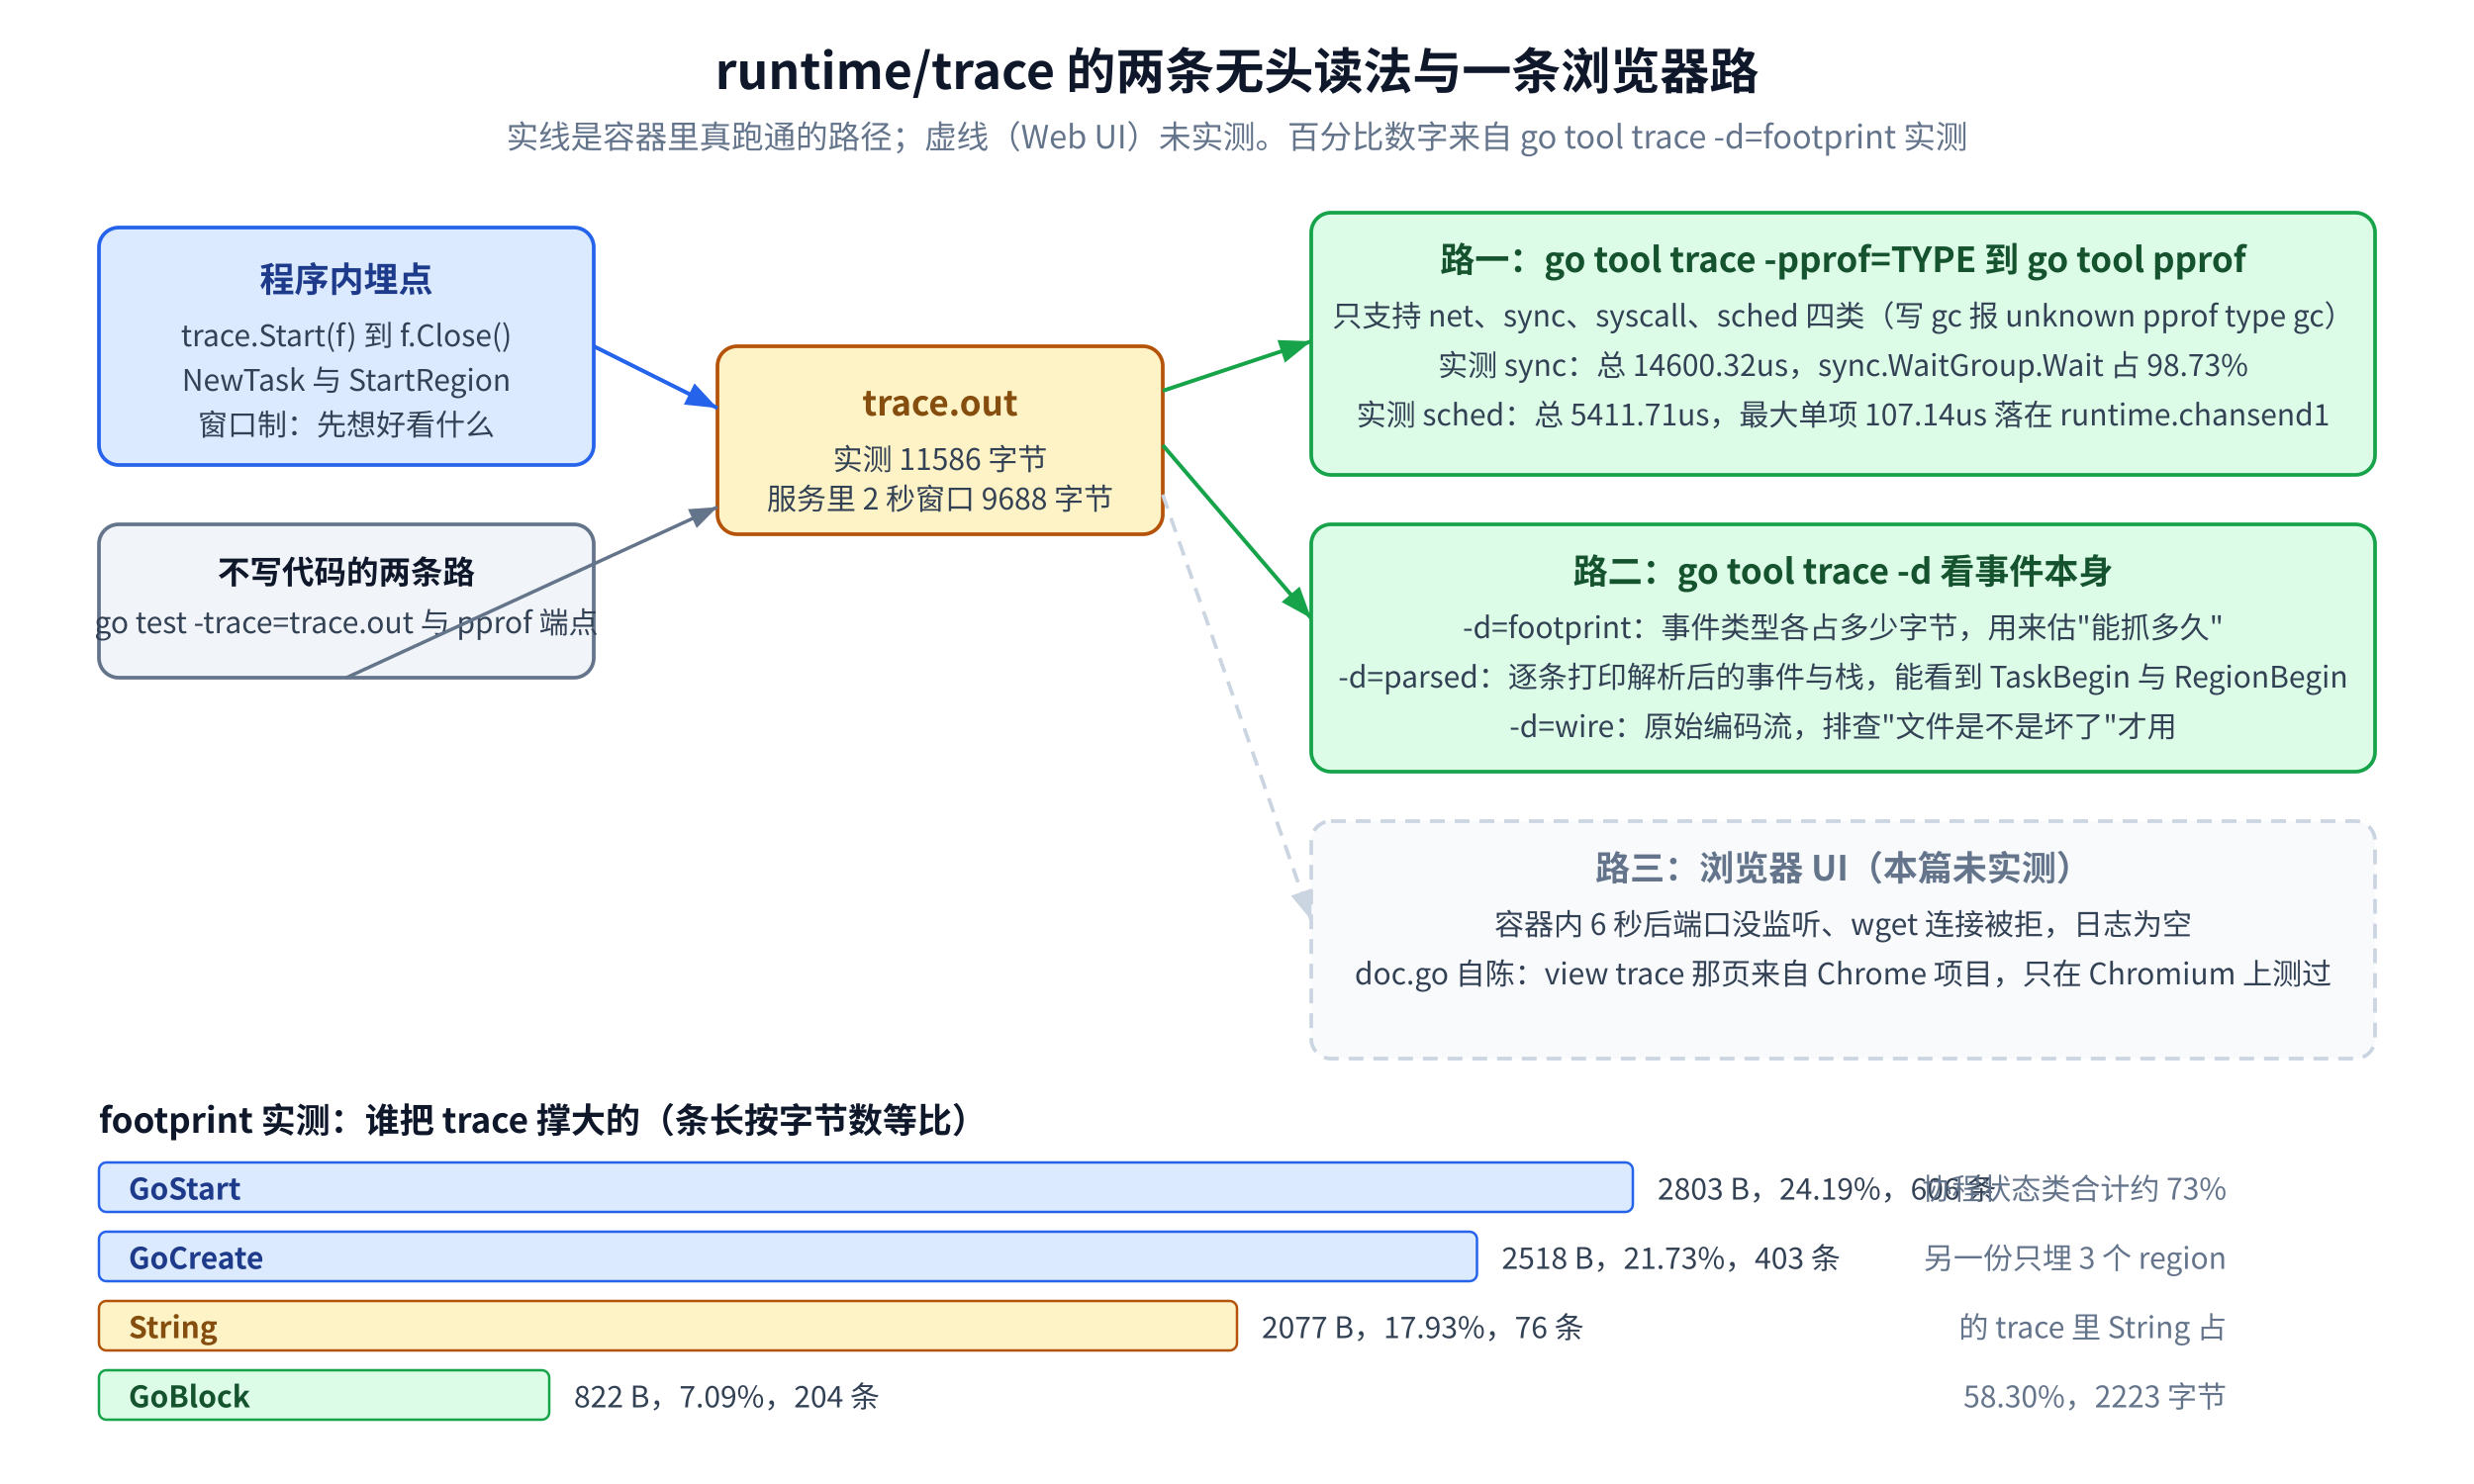
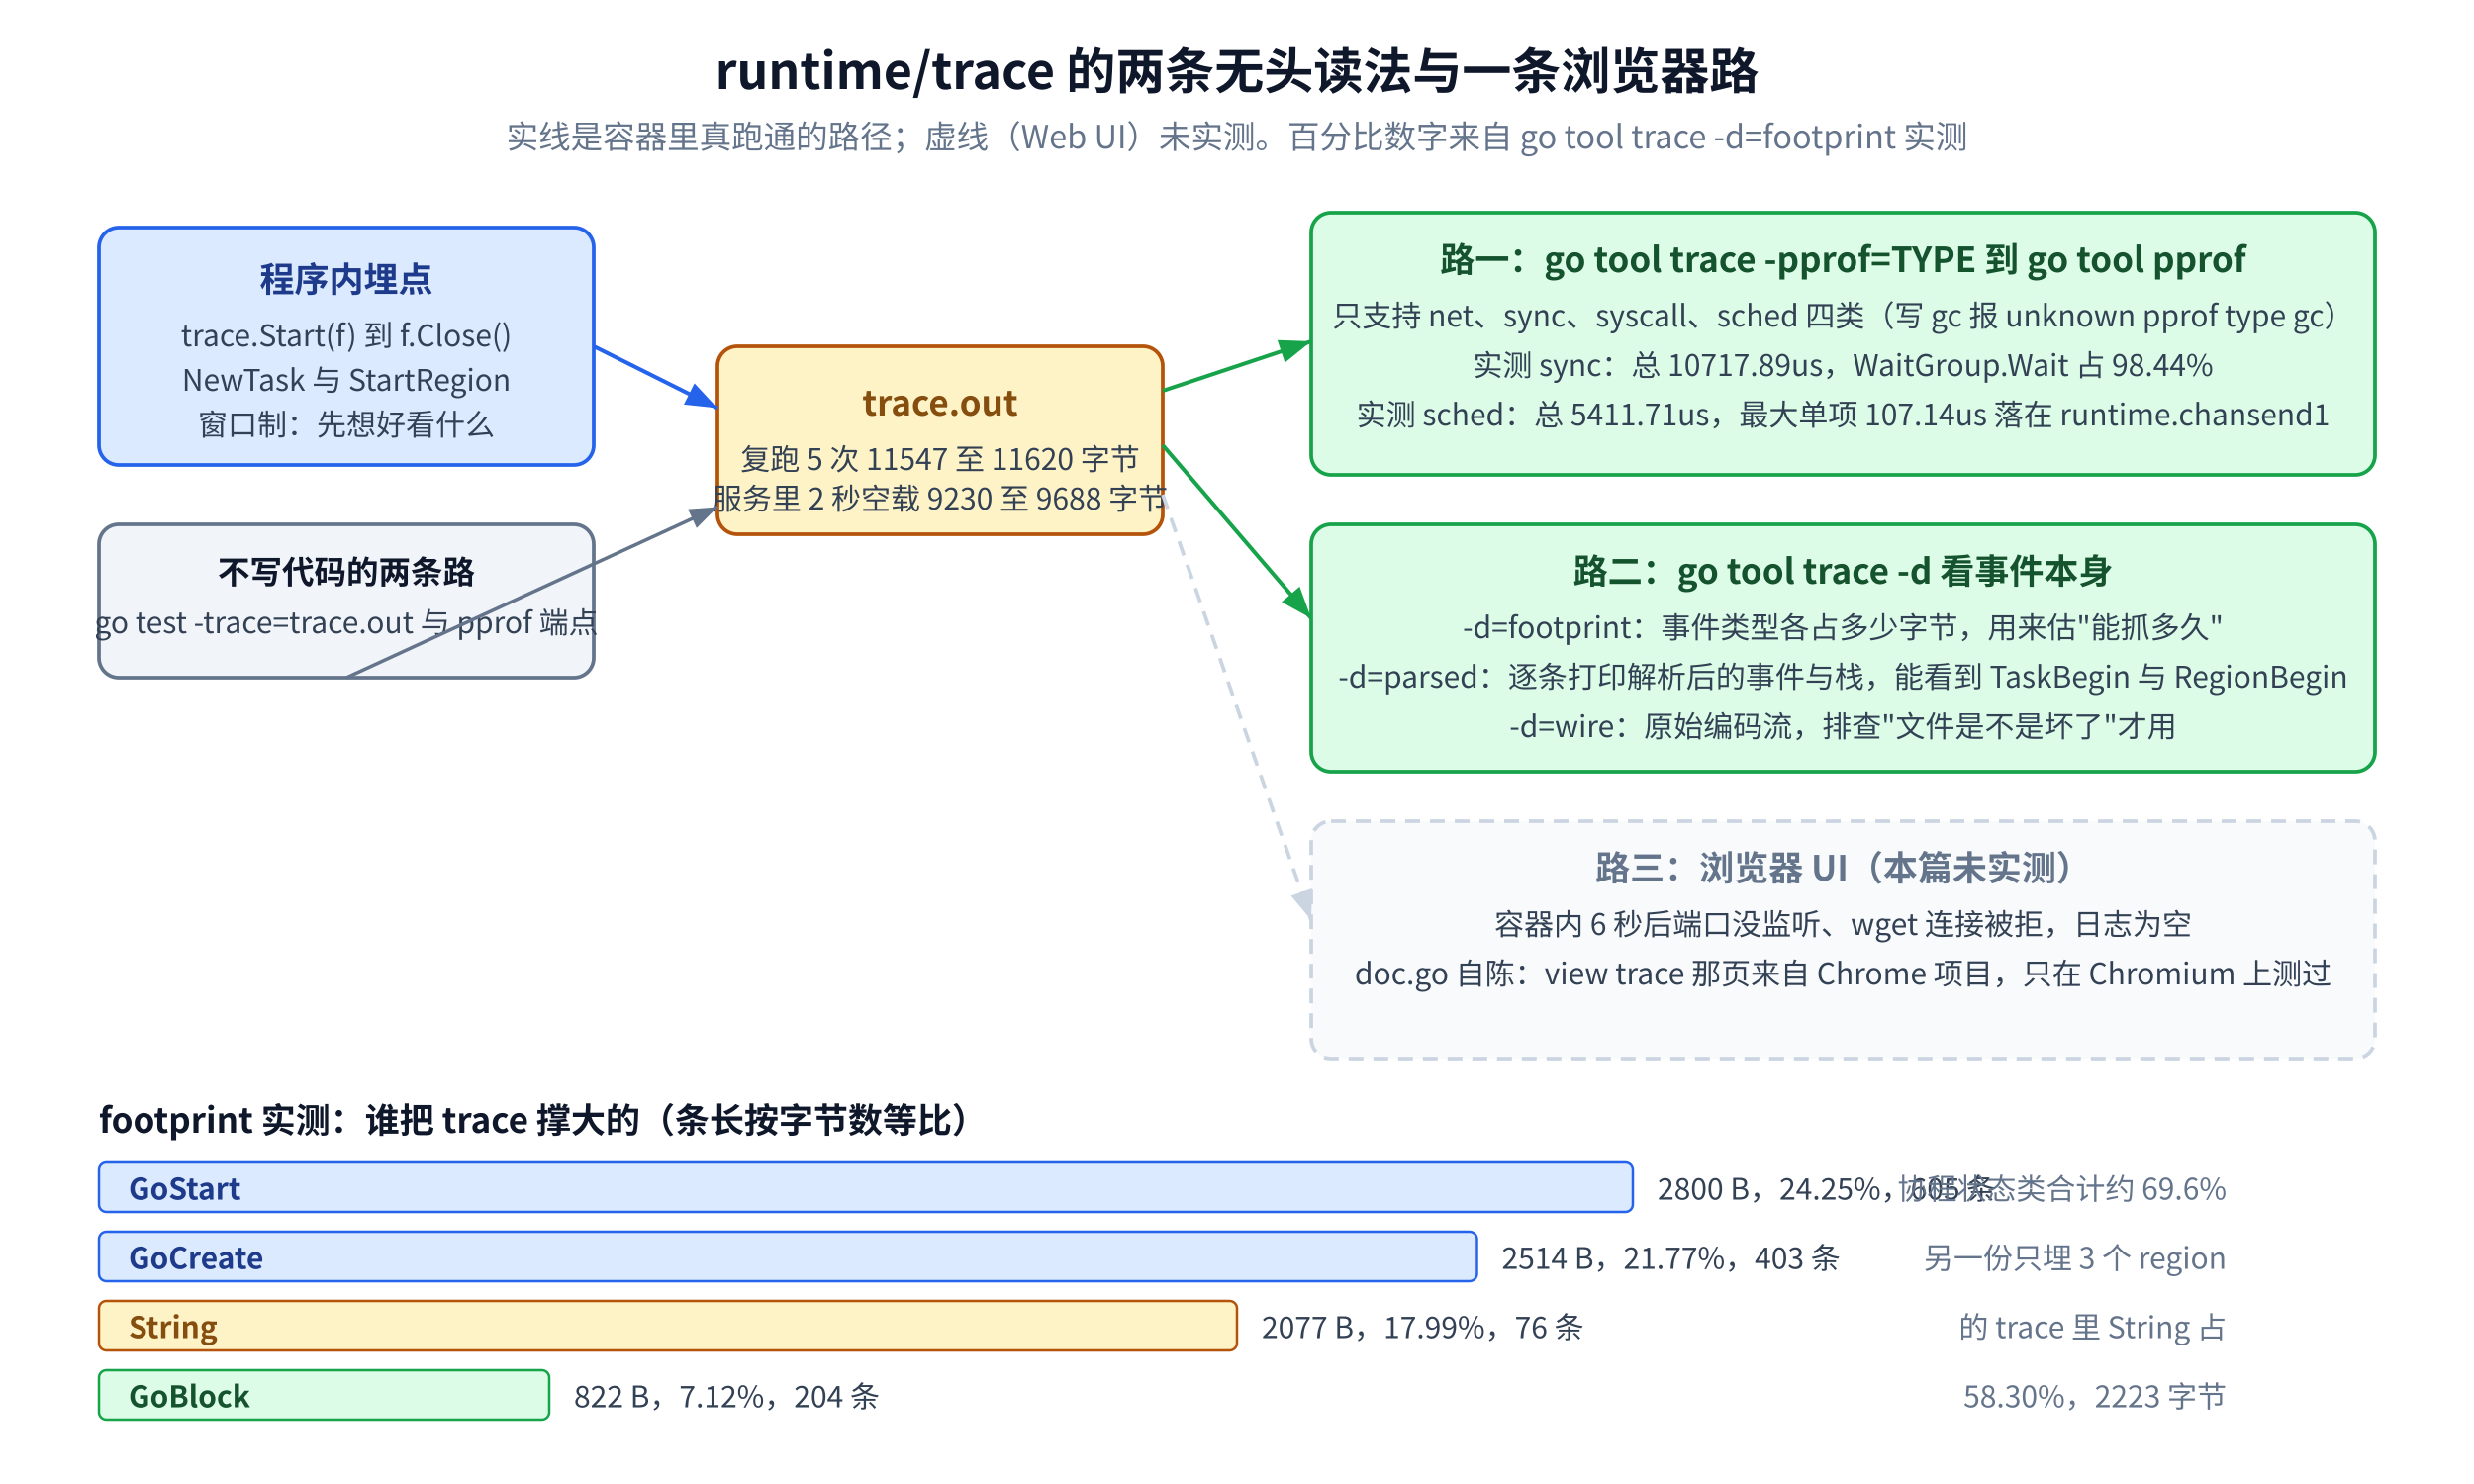
<svg xmlns="http://www.w3.org/2000/svg" viewBox="0 0 1000 600" width="1000" height="600">
  <rect width="1000" height="600" fill="#ffffff" />
  <text x="500" y="36" font-family="Microsoft YaHei, PingFang SC, Noto Sans CJK SC, sans-serif" font-size="20" font-weight="bold" fill="#0f172a" text-anchor="middle">runtime/trace 的两条无头读法与一条浏览器路</text>
  <text x="500" y="60" font-family="Microsoft YaHei, PingFang SC, Noto Sans CJK SC, sans-serif" font-size="13" fill="#64748b" text-anchor="middle">实线是容器里真跑通的路径；虚线（Web UI）未实测。百分比数字来自 go tool trace -d=footprint 实测</text>
  <rect x="40" y="92" width="200" height="96" rx="8" fill="#dbeafe" stroke="#2563eb" stroke-width="1.5" />
  <text x="140" y="118" font-family="Microsoft YaHei, PingFang SC, Noto Sans CJK SC, sans-serif" font-size="14" font-weight="bold" fill="#1e3a8a" text-anchor="middle">程序内埋点</text>
  <text x="140" y="140" font-family="Microsoft YaHei, PingFang SC, Noto Sans CJK SC, sans-serif" font-size="12" fill="#334155" text-anchor="middle">trace.Start(f) 到 f.Close()</text>
  <text x="140" y="158" font-family="Microsoft YaHei, PingFang SC, Noto Sans CJK SC, sans-serif" font-size="12" fill="#334155" text-anchor="middle">NewTask 与 StartRegion</text>
  <text x="140" y="176" font-family="Microsoft YaHei, PingFang SC, Noto Sans CJK SC, sans-serif" font-size="12" fill="#334155" text-anchor="middle">窗口制：先想好看什么</text>
  <rect x="40" y="212" width="200" height="62" rx="8" fill="#f1f5f9" stroke="#64748b" stroke-width="1.5" />
  <text x="140" y="236" font-family="Microsoft YaHei, PingFang SC, Noto Sans CJK SC, sans-serif" font-size="13" font-weight="bold" fill="#0f172a" text-anchor="middle">不写代码的两条路</text>
  <text x="140" y="256" font-family="Microsoft YaHei, PingFang SC, Noto Sans CJK SC, sans-serif" font-size="12" fill="#334155" text-anchor="middle">go test -trace=trace.out 与 pprof 端点</text>
  <rect x="290" y="140" width="180" height="76" rx="8" fill="#fef3c7" stroke="#b45309" stroke-width="1.5" />
  <text x="380" y="168" font-family="Microsoft YaHei, PingFang SC, Noto Sans CJK SC, sans-serif" font-size="14" font-weight="bold" fill="#854d0e" text-anchor="middle">trace.out</text>
-   <text x="380" y="190" font-family="Microsoft YaHei, PingFang SC, Noto Sans CJK SC, sans-serif" font-size="12" fill="#334155" text-anchor="middle">实测 11586 字节</text>
-   <text x="380" y="206" font-family="Microsoft YaHei, PingFang SC, Noto Sans CJK SC, sans-serif" font-size="12" fill="#334155" text-anchor="middle">服务里 2 秒窗口 9688 字节</text>
+   <text x="380" y="190" font-family="Microsoft YaHei, PingFang SC, Noto Sans CJK SC, sans-serif" font-size="12" fill="#334155" text-anchor="middle">复跑 5 次 11547 至 11620 字节</text>
+   <text x="380" y="206" font-family="Microsoft YaHei, PingFang SC, Noto Sans CJK SC, sans-serif" font-size="12" fill="#334155" text-anchor="middle">服务里 2 秒空载 9230 至 9688 字节</text>
  <rect x="530" y="86" width="430" height="106" rx="8" fill="#dcfce7" stroke="#16a34a" stroke-width="1.5" />
  <text x="745" y="110" font-family="Microsoft YaHei, PingFang SC, Noto Sans CJK SC, sans-serif" font-size="14" font-weight="bold" fill="#14532d" text-anchor="middle">路一：go tool trace -pprof=TYPE 到 go tool pprof</text>
  <text x="745" y="132" font-family="Microsoft YaHei, PingFang SC, Noto Sans CJK SC, sans-serif" font-size="12" fill="#334155" text-anchor="middle">只支持 net、sync、syscall、sched 四类（写 gc 报 unknown pprof type gc）</text>
-   <text x="745" y="152" font-family="Microsoft YaHei, PingFang SC, Noto Sans CJK SC, sans-serif" font-size="12" fill="#334155" text-anchor="middle">实测 sync：总 14600.32us，sync.WaitGroup.Wait 占 98.73%</text>
+   <text x="745" y="152" font-family="Microsoft YaHei, PingFang SC, Noto Sans CJK SC, sans-serif" font-size="12" fill="#334155" text-anchor="middle">实测 sync：总 10717.89us，WaitGroup.Wait 占 98.44%</text>
  <text x="745" y="172" font-family="Microsoft YaHei, PingFang SC, Noto Sans CJK SC, sans-serif" font-size="12" fill="#334155" text-anchor="middle">实测 sched：总 5411.71us，最大单项 107.14us 落在 runtime.chansend1</text>
  <rect x="530" y="212" width="430" height="100" rx="8" fill="#dcfce7" stroke="#16a34a" stroke-width="1.5" />
  <text x="745" y="236" font-family="Microsoft YaHei, PingFang SC, Noto Sans CJK SC, sans-serif" font-size="14" font-weight="bold" fill="#14532d" text-anchor="middle">路二：go tool trace -d 看事件本身</text>
  <text x="745" y="258" font-family="Microsoft YaHei, PingFang SC, Noto Sans CJK SC, sans-serif" font-size="12" fill="#334155" text-anchor="middle">-d=footprint：事件类型各占多少字节，用来估"能抓多久"</text>
  <text x="745" y="278" font-family="Microsoft YaHei, PingFang SC, Noto Sans CJK SC, sans-serif" font-size="12" fill="#334155" text-anchor="middle">-d=parsed：逐条打印解析后的事件与栈，能看到 TaskBegin 与 RegionBegin</text>
  <text x="745" y="298" font-family="Microsoft YaHei, PingFang SC, Noto Sans CJK SC, sans-serif" font-size="12" fill="#334155" text-anchor="middle">-d=wire：原始编码流，排查"文件是不是坏了"才用</text>
  <rect x="530" y="332" width="430" height="96" rx="8" fill="#f8fafc" stroke="#cbd5e1" stroke-width="1.5" stroke-dasharray="6 4" />
  <text x="745" y="356" font-family="Microsoft YaHei, PingFang SC, Noto Sans CJK SC, sans-serif" font-size="14" font-weight="bold" fill="#64748b" text-anchor="middle">路三：浏览器 UI（本篇未实测）</text>
  <text x="745" y="378" font-family="Microsoft YaHei, PingFang SC, Noto Sans CJK SC, sans-serif" font-size="12" fill="#334155" text-anchor="middle">容器内 6 秒后端口没监听、wget 连接被拒，日志为空</text>
  <text x="745" y="398" font-family="Microsoft YaHei, PingFang SC, Noto Sans CJK SC, sans-serif" font-size="12" fill="#334155" text-anchor="middle">doc.go 自陈：view trace 那页来自 Chrome 项目，只在 Chromium 上测过</text>
  <text x="40" y="458" font-family="Microsoft YaHei, PingFang SC, Noto Sans CJK SC, sans-serif" font-size="14" font-weight="bold" fill="#0f172a">footprint 实测：谁把 trace 撑大的（条长按字节数等比）</text>
  <rect x="40" y="470" width="620" height="20" rx="3" fill="#dbeafe" stroke="#2563eb" stroke-width="1" />
  <rect x="40" y="498" width="557" height="20" rx="3" fill="#dbeafe" stroke="#2563eb" stroke-width="1" />
  <rect x="40" y="526" width="460" height="20" rx="3" fill="#fef3c7" stroke="#b45309" stroke-width="1" />
  <rect x="40" y="554" width="182" height="20" rx="3" fill="#dcfce7" stroke="#16a34a" stroke-width="1" />
  <text x="52" y="485" font-family="Microsoft YaHei, PingFang SC, Noto Sans CJK SC, sans-serif" font-size="12" font-weight="bold" fill="#1e3a8a">GoStart</text>
  <text x="52" y="513" font-family="Microsoft YaHei, PingFang SC, Noto Sans CJK SC, sans-serif" font-size="12" font-weight="bold" fill="#1e3a8a">GoCreate</text>
  <text x="52" y="541" font-family="Microsoft YaHei, PingFang SC, Noto Sans CJK SC, sans-serif" font-size="12" font-weight="bold" fill="#854d0e">String</text>
  <text x="52" y="569" font-family="Microsoft YaHei, PingFang SC, Noto Sans CJK SC, sans-serif" font-size="12" font-weight="bold" fill="#14532d">GoBlock</text>
-   <text x="670" y="485" font-family="Microsoft YaHei, PingFang SC, Noto Sans CJK SC, sans-serif" font-size="12" fill="#334155">2803 B，24.19%，606 条</text>
-   <text x="607" y="513" font-family="Microsoft YaHei, PingFang SC, Noto Sans CJK SC, sans-serif" font-size="12" fill="#334155">2518 B，21.73%，403 条</text>
-   <text x="510" y="541" font-family="Microsoft YaHei, PingFang SC, Noto Sans CJK SC, sans-serif" font-size="12" fill="#334155">2077 B，17.93%，76 条</text>
-   <text x="232" y="569" font-family="Microsoft YaHei, PingFang SC, Noto Sans CJK SC, sans-serif" font-size="12" fill="#334155">822 B，7.09%，204 条</text>
-   <text x="900" y="485" font-family="Microsoft YaHei, PingFang SC, Noto Sans CJK SC, sans-serif" font-size="12" fill="#64748b" text-anchor="end">协程状态类合计约 73%</text>
+   <text x="670" y="485" font-family="Microsoft YaHei, PingFang SC, Noto Sans CJK SC, sans-serif" font-size="12" fill="#334155">2800 B，24.25%，605 条</text>
+   <text x="607" y="513" font-family="Microsoft YaHei, PingFang SC, Noto Sans CJK SC, sans-serif" font-size="12" fill="#334155">2514 B，21.77%，403 条</text>
+   <text x="510" y="541" font-family="Microsoft YaHei, PingFang SC, Noto Sans CJK SC, sans-serif" font-size="12" fill="#334155">2077 B，17.99%，76 条</text>
+   <text x="232" y="569" font-family="Microsoft YaHei, PingFang SC, Noto Sans CJK SC, sans-serif" font-size="12" fill="#334155">822 B，7.12%，204 条</text>
+   <text x="900" y="485" font-family="Microsoft YaHei, PingFang SC, Noto Sans CJK SC, sans-serif" font-size="12" fill="#64748b" text-anchor="end">协程状态类合计约 69.6%</text>
  <text x="900" y="513" font-family="Microsoft YaHei, PingFang SC, Noto Sans CJK SC, sans-serif" font-size="12" fill="#64748b" text-anchor="end">另一份只埋 3 个 region</text>
  <text x="900" y="541" font-family="Microsoft YaHei, PingFang SC, Noto Sans CJK SC, sans-serif" font-size="12" fill="#64748b" text-anchor="end">的 trace 里 String 占</text>
  <text x="900" y="569" font-family="Microsoft YaHei, PingFang SC, Noto Sans CJK SC, sans-serif" font-size="12" fill="#64748b" text-anchor="end">58.30%，2223 字节</text>
  <path d="M240 140 L290 165" stroke="#2563eb" stroke-width="1.6" fill="none" marker-end="url(#tb)" />
  <path d="M140 274 L290 205" stroke="#64748b" stroke-width="1.4" fill="none" marker-end="url(#tg)" />
  <path d="M470 158 L530 138" stroke="#16a34a" stroke-width="1.6" fill="none" marker-end="url(#tn)" />
  <path d="M470 180 L530 250" stroke="#16a34a" stroke-width="1.6" fill="none" marker-end="url(#tn)" />
  <path d="M470 200 L530 372" stroke="#cbd5e1" stroke-width="1.5" stroke-dasharray="6 4" fill="none" marker-end="url(#tl)" />
  <defs>
    <marker id="tb" markerWidth="10" markerHeight="10" refX="8" refY="3" orient="auto">
      <path d="M0,0 L8,3 L0,6 z" fill="#2563eb" />
    </marker>
    <marker id="tg" markerWidth="10" markerHeight="10" refX="8" refY="3" orient="auto">
      <path d="M0,0 L8,3 L0,6 z" fill="#64748b" />
    </marker>
    <marker id="tn" markerWidth="10" markerHeight="10" refX="8" refY="3" orient="auto">
      <path d="M0,0 L8,3 L0,6 z" fill="#16a34a" />
    </marker>
    <marker id="tl" markerWidth="10" markerHeight="10" refX="8" refY="3" orient="auto">
      <path d="M0,0 L8,3 L0,6 z" fill="#cbd5e1" />
    </marker>
  </defs>
</svg>
